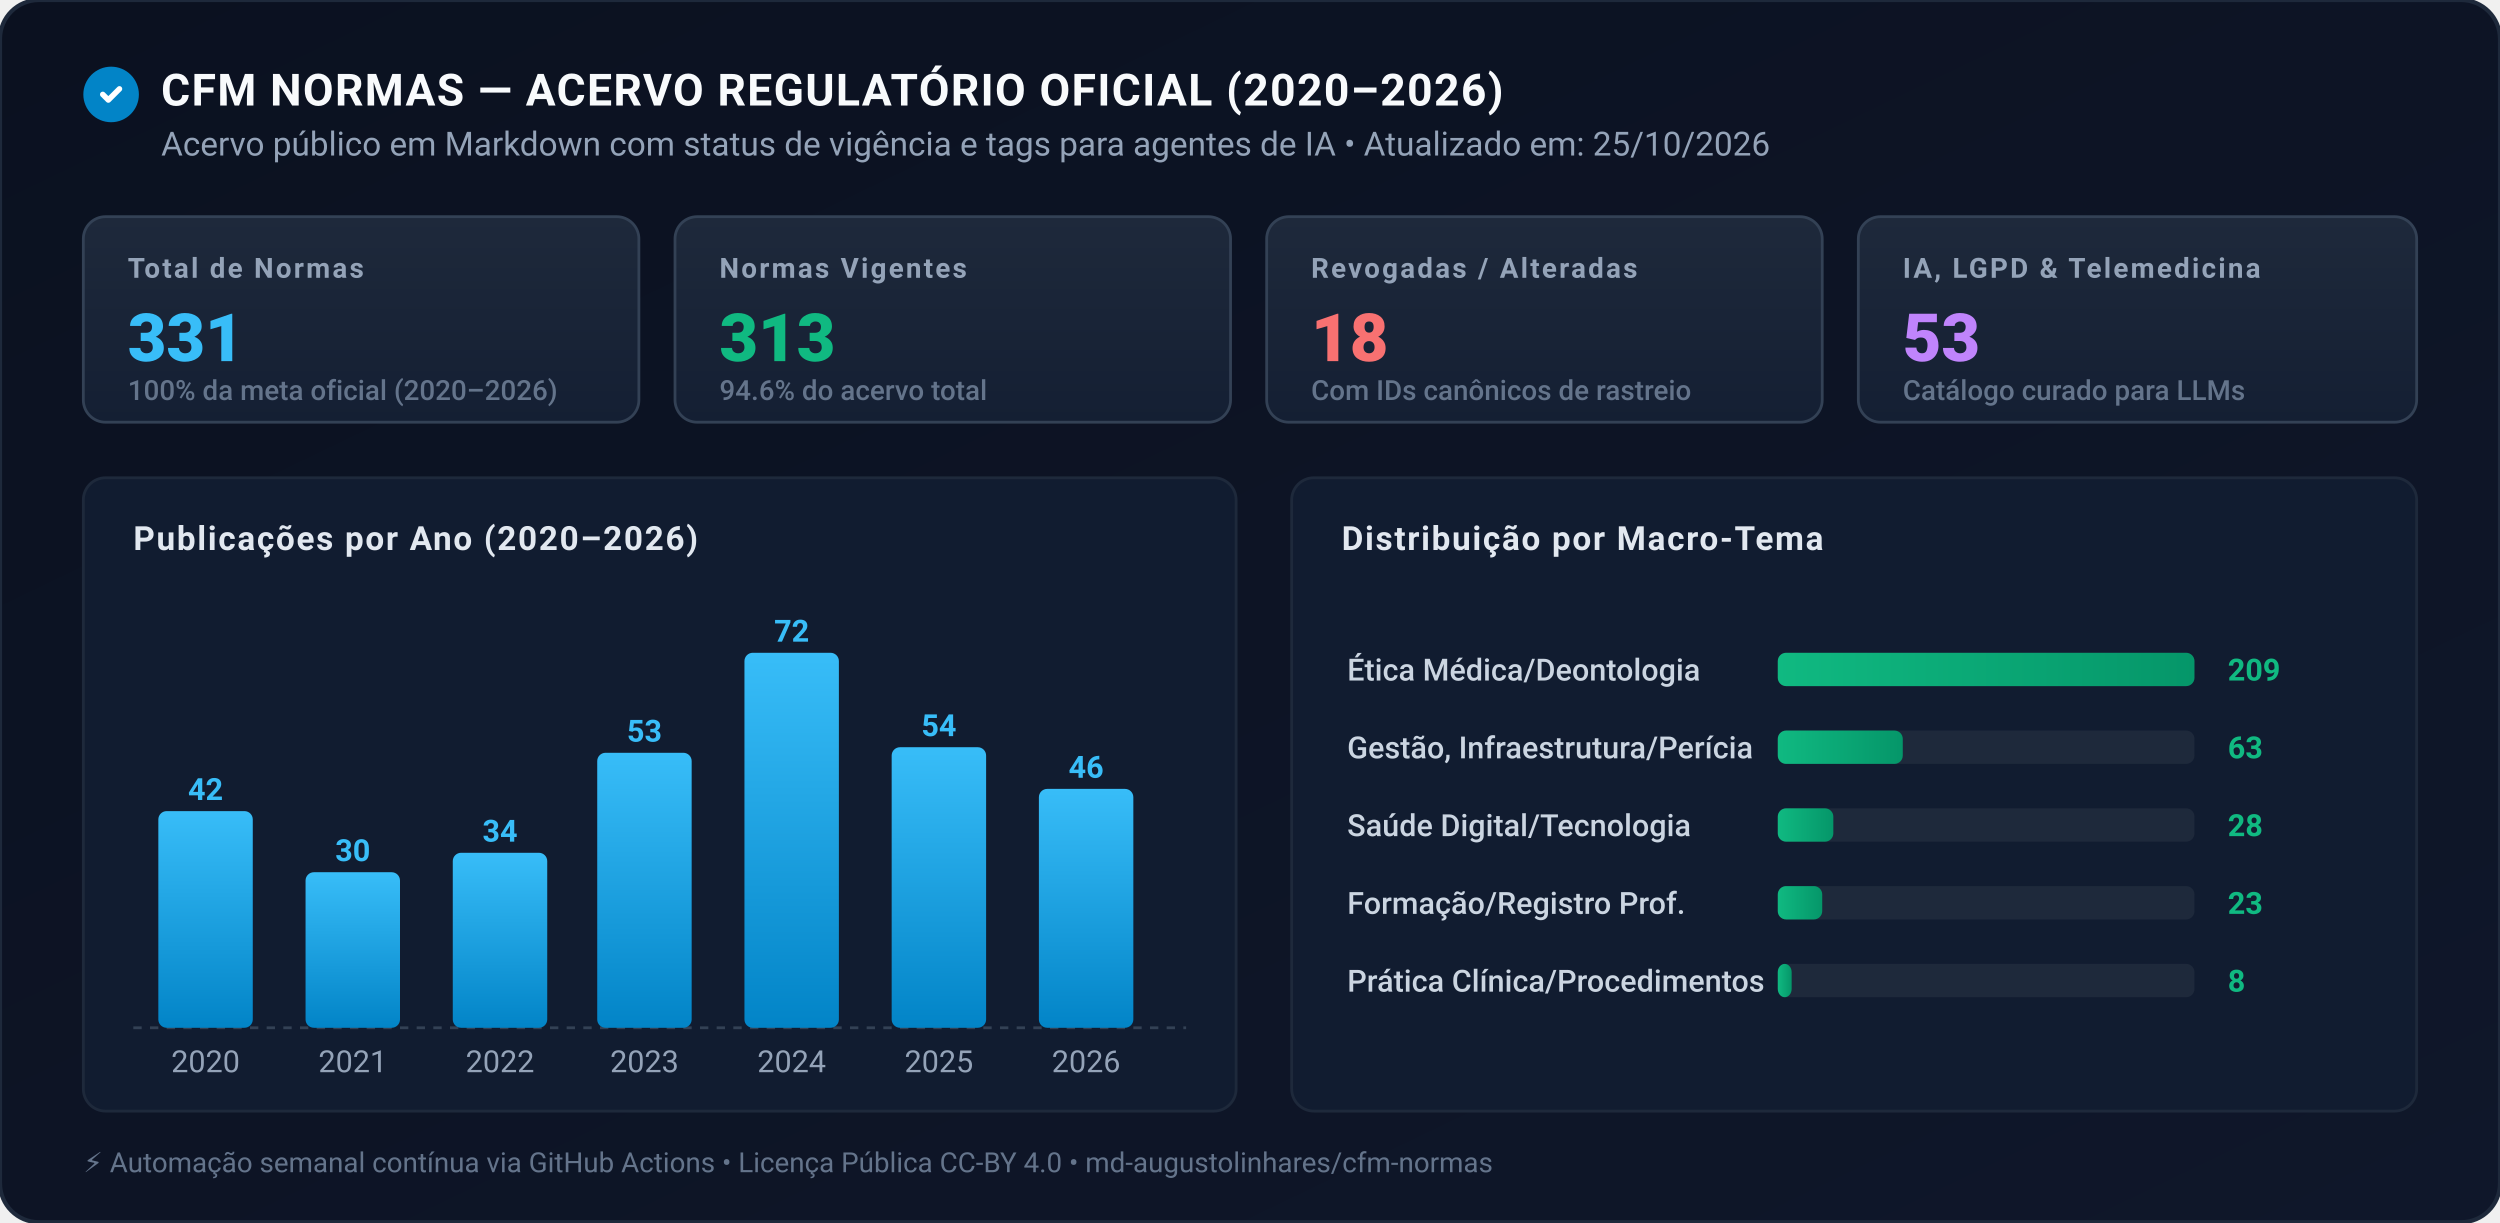
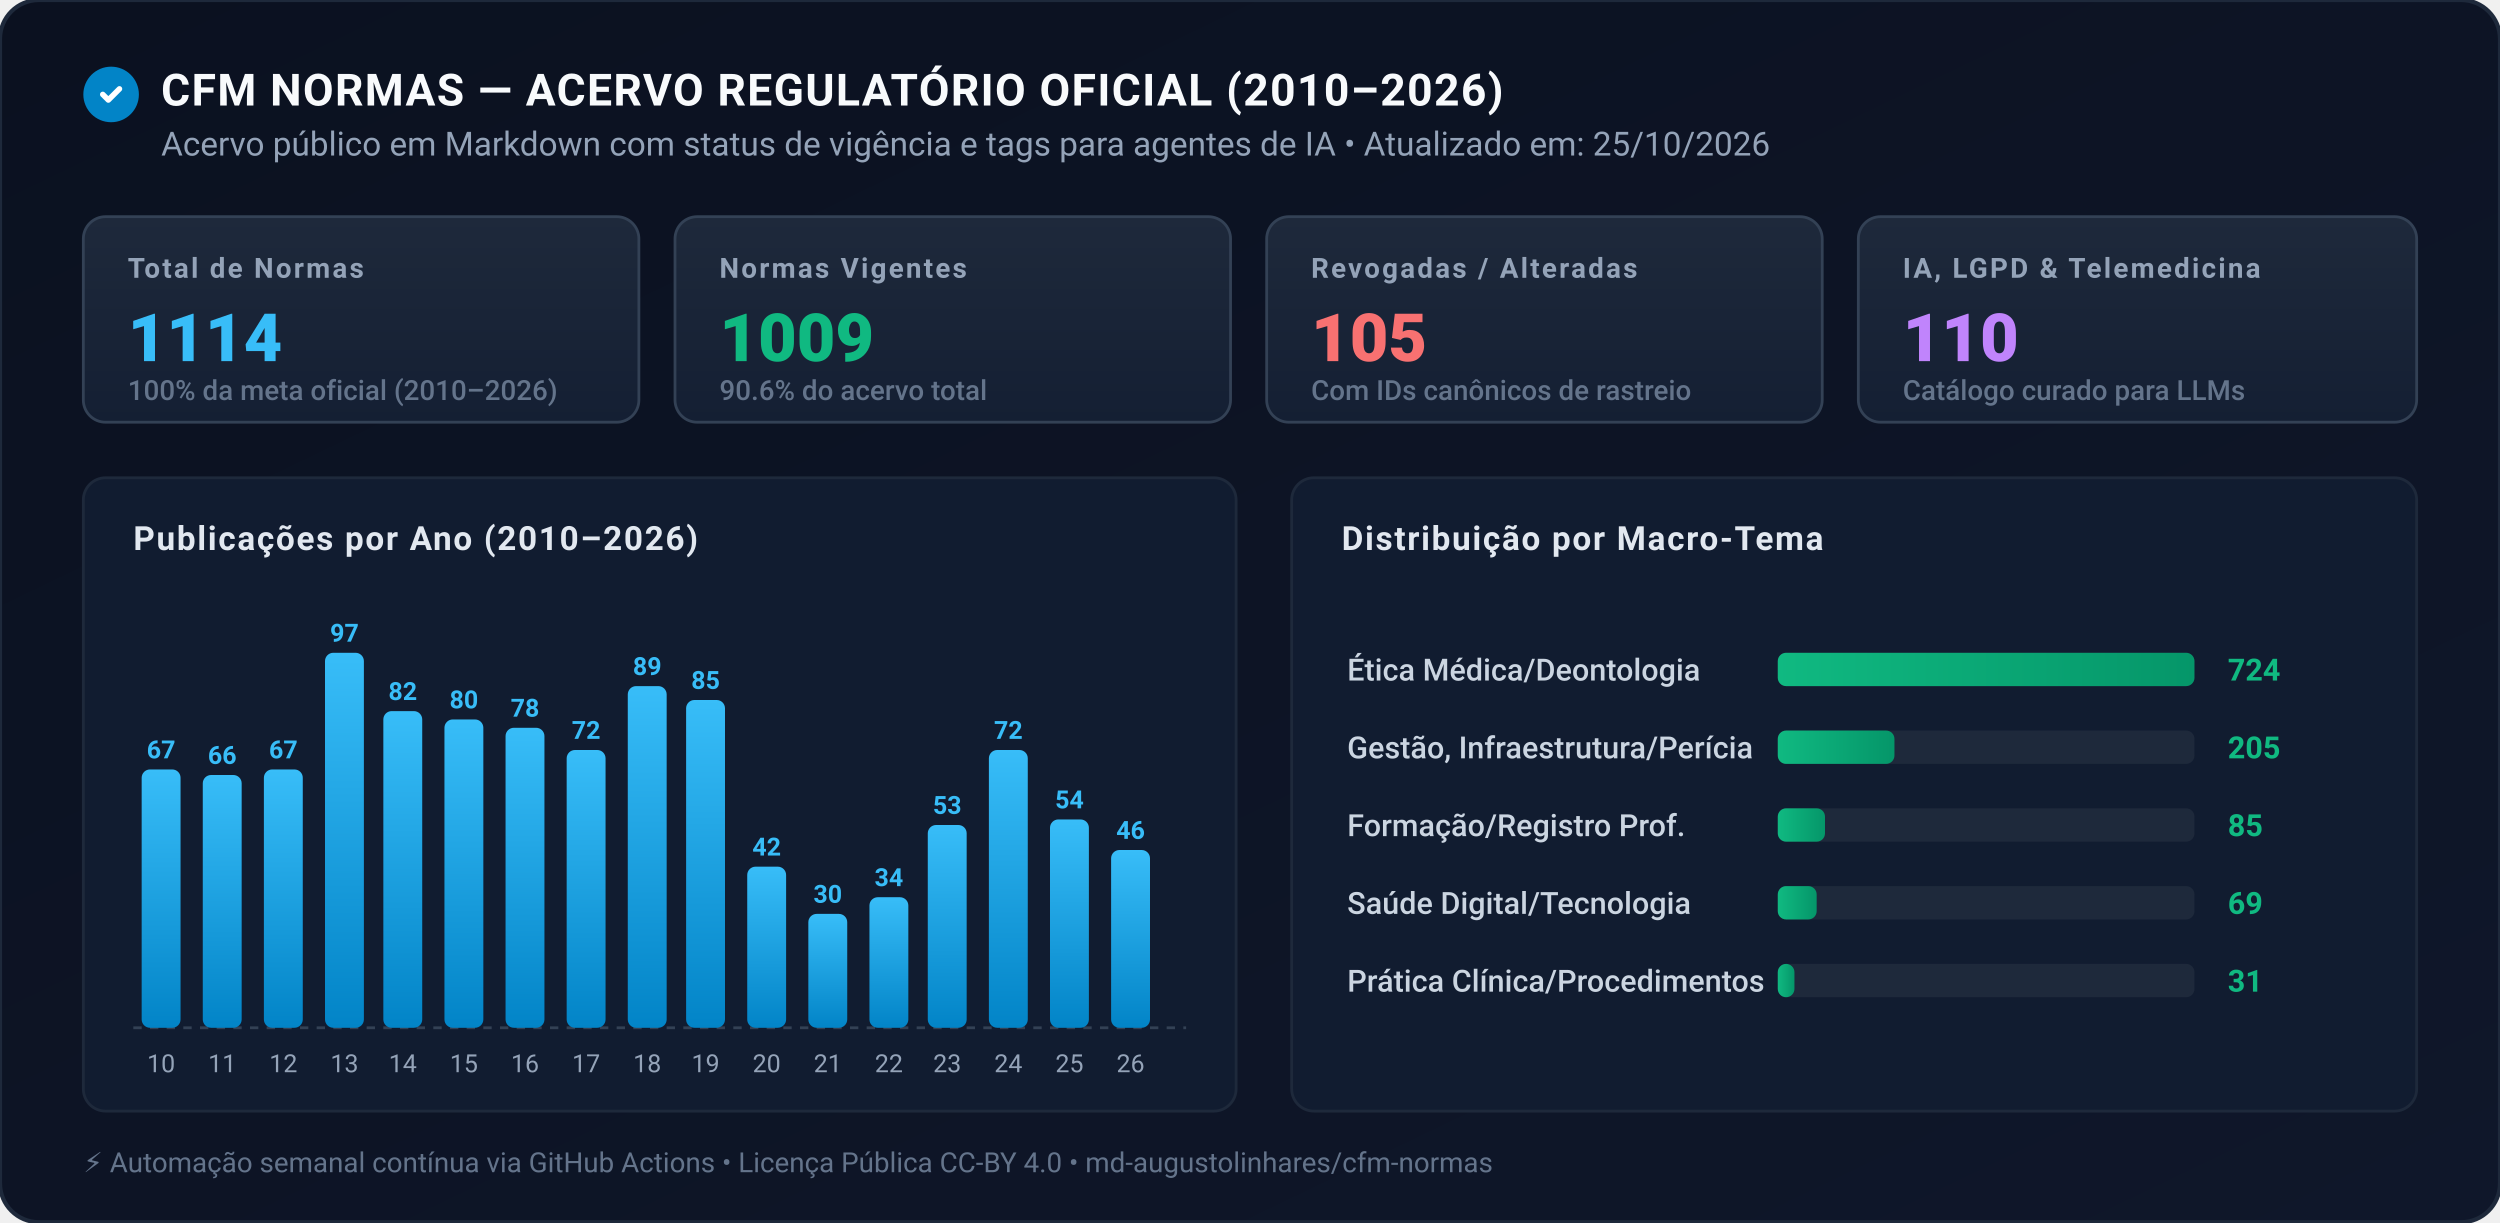
<svg xmlns="http://www.w3.org/2000/svg" viewBox="0 0 900 440" width="100%" height="auto" style="max-width: 900px;">
  <defs>
    <linearGradient id="bgGrad" x1="0" y1="0" x2="1" y2="1">
      <stop offset="0%" stop-color="#0b1120" />
      <stop offset="100%" stop-color="#0f172a" />
    </linearGradient>
    <linearGradient id="cardGrad" x1="0" y1="0" x2="0" y2="1">
      <stop offset="0%" stop-color="#1e293b" />
      <stop offset="100%" stop-color="#141f33" />
    </linearGradient>
    <linearGradient id="blueGrad" x1="0" y1="0" x2="0" y2="1">
      <stop offset="0%" stop-color="#38bdf8" />
      <stop offset="100%" stop-color="#0284c7" />
    </linearGradient>
    <linearGradient id="emeraldGrad" x1="0" y1="0" x2="1" y2="0">
      <stop offset="0%" stop-color="#10b981" />
      <stop offset="100%" stop-color="#059669" />
    </linearGradient>
  </defs>
  <style>
    text { font-family: -apple-system, BlinkMacSystemFont, "Segoe UI", Roboto, Helvetica, Arial, sans-serif; }
    .title { font-size: 16px; font-weight: 700; fill: #f8fafc; letter-spacing: 0.5px; }
    .subtitle { font-size: 12px; fill: #94a3b8; }
    .card-label { font-size: 10px; font-weight: 600; text-transform: uppercase; letter-spacing: 0.8px; fill: #94a3b8; }
    .card-val { font-size: 24px; font-weight: 800; }
    .card-sub { font-size: 10px; fill: #64748b; font-weight: 500; }
    .section-title { font-size: 12px; font-weight: 700; fill: #e2e8f0; text-transform: uppercase; letter-spacing: 0.6px; }
  </style>
  <rect width="900" height="440" rx="14" fill="url(#bgGrad)" stroke="#1e293b" stroke-width="1.5" />
  <g transform="translate(30, 24)">
    <circle cx="10" cy="10" r="10" fill="#0284c7" />
    <path d="M7 10L9 12L13 8" stroke="#ffffff" stroke-width="2" stroke-linecap="round" stroke-linejoin="round" fill="none" />
-     <text x="28" y="14" class="title">CFM NORMAS — ACERVO REGULATÓRIO OFICIAL (2020–2026)</text>
+     <text x="28" y="14" class="title">CFM NORMAS — ACERVO REGULATÓRIO OFICIAL (2010–2026)</text>
    <text x="28" y="32" class="subtitle">Acervo público em Markdown com status de vigência e tags para agentes de IA • Atualizado em: 25/10/2026</text>
  </g>
  <g transform="translate(30, 78)">
    <rect x="0" y="0" width="200" height="74" rx="8" fill="url(#cardGrad)" stroke="#334155" stroke-width="1" />
    <text x="16" y="22" class="card-label">Total de Normas</text>
-     <text x="16" y="52" class="card-val" fill="#38bdf8">331</text>
-     <text x="16" y="66" class="card-sub">100% da meta oficial (2020–2026)</text>
+     <text x="16" y="52" class="card-val" fill="#38bdf8">1114</text>
+     <text x="16" y="66" class="card-sub">100% da meta oficial (2010–2026)</text>
    <rect x="213" y="0" width="200" height="74" rx="8" fill="url(#cardGrad)" stroke="#334155" stroke-width="1" />
    <text x="229" y="22" class="card-label">Normas Vigentes</text>
-     <text x="229" y="52" class="card-val" fill="#10b981">313</text>
-     <text x="229" y="66" class="card-sub">94.6% do acervo total</text>
+     <text x="229" y="52" class="card-val" fill="#10b981">1009</text>
+     <text x="229" y="66" class="card-sub">90.6% do acervo total</text>
    <rect x="426" y="0" width="200" height="74" rx="8" fill="url(#cardGrad)" stroke="#334155" stroke-width="1" />
    <text x="442" y="22" class="card-label">Revogadas / Alteradas</text>
-     <text x="442" y="52" class="card-val" fill="#f87171">18</text>
+     <text x="442" y="52" class="card-val" fill="#f87171">105</text>
    <text x="442" y="66" class="card-sub">Com IDs canônicos de rastreio</text>
    <rect x="639" y="0" width="201" height="74" rx="8" fill="url(#cardGrad)" stroke="#334155" stroke-width="1" />
    <text x="655" y="22" class="card-label">IA, LGPD &amp; Telemedicina</text>
-     <text x="655" y="52" class="card-val" fill="#c084fc">53</text>
+     <text x="655" y="52" class="card-val" fill="#c084fc">110</text>
    <text x="655" y="66" class="card-sub">Catálogo curado para LLMs</text>
  </g>
  <g transform="translate(30, 172)">
    <rect x="0" y="0" width="415" height="228" rx="8" fill="#111c30" stroke="#1e293b" stroke-width="1" />
-     <text x="18" y="26" class="section-title">Publicações por Ano (2020–2026)</text>
+     <text x="18" y="26" class="section-title">Publicações por Ano (2010–2026)</text>
    <line x1="18" y1="198" x2="397" y2="198" stroke="#334155" stroke-width="1" stroke-dasharray="3 3" />
  </g>
-   <rect x="57" y="292" width="34" height="78" rx="3" fill="url(#blueGrad)" />
-   <text x="74.0" y="288" text-anchor="middle" font-size="11" font-weight="600" fill="#38bdf8">42</text>
-   <text x="74.0" y="386" text-anchor="middle" font-size="11" fill="#94a3b8">2020</text>
-   <rect x="110" y="314" width="34" height="56" rx="3" fill="url(#blueGrad)" />
-   <text x="127.0" y="310" text-anchor="middle" font-size="11" font-weight="600" fill="#38bdf8">30</text>
-   <text x="127.0" y="386" text-anchor="middle" font-size="11" fill="#94a3b8">2021</text>
-   <rect x="163" y="307" width="34" height="63" rx="3" fill="url(#blueGrad)" />
-   <text x="180.0" y="303" text-anchor="middle" font-size="11" font-weight="600" fill="#38bdf8">34</text>
-   <text x="180.0" y="386" text-anchor="middle" font-size="11" fill="#94a3b8">2022</text>
-   <rect x="215" y="271" width="34" height="99" rx="3" fill="url(#blueGrad)" />
-   <text x="232.0" y="267" text-anchor="middle" font-size="11" font-weight="600" fill="#38bdf8">53</text>
-   <text x="232.0" y="386" text-anchor="middle" font-size="11" fill="#94a3b8">2023</text>
-   <rect x="268" y="235" width="34" height="135" rx="3" fill="url(#blueGrad)" />
-   <text x="285.0" y="231" text-anchor="middle" font-size="11" font-weight="600" fill="#38bdf8">72</text>
-   <text x="285.0" y="386" text-anchor="middle" font-size="11" fill="#94a3b8">2024</text>
-   <rect x="321" y="269" width="34" height="101" rx="3" fill="url(#blueGrad)" />
-   <text x="338.0" y="265" text-anchor="middle" font-size="11" font-weight="600" fill="#38bdf8">54</text>
-   <text x="338.0" y="386" text-anchor="middle" font-size="11" fill="#94a3b8">2025</text>
-   <rect x="374" y="284" width="34" height="86" rx="3" fill="url(#blueGrad)" />
-   <text x="391.0" y="280" text-anchor="middle" font-size="11" font-weight="600" fill="#38bdf8">46</text>
-   <text x="391.0" y="386" text-anchor="middle" font-size="11" fill="#94a3b8">2026</text>
+   <rect x="51" y="277" width="14" height="93" rx="3" fill="url(#blueGrad)" />
+   <text x="58.0" y="273" text-anchor="middle" font-size="9" font-weight="600" fill="#38bdf8">67</text>
+   <text x="58.0" y="386" text-anchor="middle" font-size="9" fill="#94a3b8">10</text>
+   <rect x="73" y="279" width="14" height="91" rx="3" fill="url(#blueGrad)" />
+   <text x="80.0" y="275" text-anchor="middle" font-size="9" font-weight="600" fill="#38bdf8">66</text>
+   <text x="80.0" y="386" text-anchor="middle" font-size="9" fill="#94a3b8">11</text>
+   <rect x="95" y="277" width="14" height="93" rx="3" fill="url(#blueGrad)" />
+   <text x="102.0" y="273" text-anchor="middle" font-size="9" font-weight="600" fill="#38bdf8">67</text>
+   <text x="102.0" y="386" text-anchor="middle" font-size="9" fill="#94a3b8">12</text>
+   <rect x="117" y="235" width="14" height="135" rx="3" fill="url(#blueGrad)" />
+   <text x="124.0" y="231" text-anchor="middle" font-size="9" font-weight="600" fill="#38bdf8">97</text>
+   <text x="124.0" y="386" text-anchor="middle" font-size="9" fill="#94a3b8">13</text>
+   <rect x="138" y="256" width="14" height="114" rx="3" fill="url(#blueGrad)" />
+   <text x="145.0" y="252" text-anchor="middle" font-size="9" font-weight="600" fill="#38bdf8">82</text>
+   <text x="145.0" y="386" text-anchor="middle" font-size="9" fill="#94a3b8">14</text>
+   <rect x="160" y="259" width="14" height="111" rx="3" fill="url(#blueGrad)" />
+   <text x="167.0" y="255" text-anchor="middle" font-size="9" font-weight="600" fill="#38bdf8">80</text>
+   <text x="167.0" y="386" text-anchor="middle" font-size="9" fill="#94a3b8">15</text>
+   <rect x="182" y="262" width="14" height="108" rx="3" fill="url(#blueGrad)" />
+   <text x="189.0" y="258" text-anchor="middle" font-size="9" font-weight="600" fill="#38bdf8">78</text>
+   <text x="189.0" y="386" text-anchor="middle" font-size="9" fill="#94a3b8">16</text>
+   <rect x="204" y="270" width="14" height="100" rx="3" fill="url(#blueGrad)" />
+   <text x="211.0" y="266" text-anchor="middle" font-size="9" font-weight="600" fill="#38bdf8">72</text>
+   <text x="211.0" y="386" text-anchor="middle" font-size="9" fill="#94a3b8">17</text>
+   <rect x="226" y="247" width="14" height="123" rx="3" fill="url(#blueGrad)" />
+   <text x="233.0" y="243" text-anchor="middle" font-size="9" font-weight="600" fill="#38bdf8">89</text>
+   <text x="233.0" y="386" text-anchor="middle" font-size="9" fill="#94a3b8">18</text>
+   <rect x="247" y="252" width="14" height="118" rx="3" fill="url(#blueGrad)" />
+   <text x="254.0" y="248" text-anchor="middle" font-size="9" font-weight="600" fill="#38bdf8">85</text>
+   <text x="254.0" y="386" text-anchor="middle" font-size="9" fill="#94a3b8">19</text>
+   <rect x="269" y="312" width="14" height="58" rx="3" fill="url(#blueGrad)" />
+   <text x="276.0" y="308" text-anchor="middle" font-size="9" font-weight="600" fill="#38bdf8">42</text>
+   <text x="276.0" y="386" text-anchor="middle" font-size="9" fill="#94a3b8">20</text>
+   <rect x="291" y="329" width="14" height="41" rx="3" fill="url(#blueGrad)" />
+   <text x="298.0" y="325" text-anchor="middle" font-size="9" font-weight="600" fill="#38bdf8">30</text>
+   <text x="298.0" y="386" text-anchor="middle" font-size="9" fill="#94a3b8">21</text>
+   <rect x="313" y="323" width="14" height="47" rx="3" fill="url(#blueGrad)" />
+   <text x="320.0" y="319" text-anchor="middle" font-size="9" font-weight="600" fill="#38bdf8">34</text>
+   <text x="320.0" y="386" text-anchor="middle" font-size="9" fill="#94a3b8">22</text>
+   <rect x="334" y="297" width="14" height="73" rx="3" fill="url(#blueGrad)" />
+   <text x="341.0" y="293" text-anchor="middle" font-size="9" font-weight="600" fill="#38bdf8">53</text>
+   <text x="341.0" y="386" text-anchor="middle" font-size="9" fill="#94a3b8">23</text>
+   <rect x="356" y="270" width="14" height="100" rx="3" fill="url(#blueGrad)" />
+   <text x="363.0" y="266" text-anchor="middle" font-size="9" font-weight="600" fill="#38bdf8">72</text>
+   <text x="363.0" y="386" text-anchor="middle" font-size="9" fill="#94a3b8">24</text>
+   <rect x="378" y="295" width="14" height="75" rx="3" fill="url(#blueGrad)" />
+   <text x="385.0" y="291" text-anchor="middle" font-size="9" font-weight="600" fill="#38bdf8">54</text>
+   <text x="385.0" y="386" text-anchor="middle" font-size="9" fill="#94a3b8">25</text>
+   <rect x="400" y="306" width="14" height="64" rx="3" fill="url(#blueGrad)" />
+   <text x="407.0" y="302" text-anchor="middle" font-size="9" font-weight="600" fill="#38bdf8">46</text>
+   <text x="407.0" y="386" text-anchor="middle" font-size="9" fill="#94a3b8">26</text>
  <g transform="translate(465, 172)">
    <rect x="0" y="0" width="405" height="228" rx="8" fill="#111c30" stroke="#1e293b" stroke-width="1" />
    <text x="18" y="26" class="section-title">Distribuição por Macro-Tema</text>
  </g>
  <text x="485" y="245" font-size="11" fill="#cbd5e1" font-weight="500">Ética Médica/Deontologia</text>
  <rect x="640" y="235" width="150" height="12" rx="3" fill="#1e293b" />
  <rect x="640" y="235" width="150" height="12" rx="3" fill="url(#emeraldGrad)" />
-   <text x="802" y="245" font-size="11" fill="#10b981" font-weight="600">209</text>
+   <text x="802" y="245" font-size="11" fill="#10b981" font-weight="600">724</text>
  <text x="485" y="273" font-size="11" fill="#cbd5e1" font-weight="500">Gestão, Infraestrutura/Perícia</text>
  <rect x="640" y="263" width="150" height="12" rx="3" fill="#1e293b" />
-   <rect x="640" y="263" width="45" height="12" rx="3" fill="url(#emeraldGrad)" />
-   <text x="802" y="273" font-size="11" fill="#10b981" font-weight="600">63</text>
-   <text x="485" y="301" font-size="11" fill="#cbd5e1" font-weight="500">Saúde Digital/Tecnologia</text>
+   <rect x="640" y="263" width="42" height="12" rx="3" fill="url(#emeraldGrad)" />
+   <text x="802" y="273" font-size="11" fill="#10b981" font-weight="600">205</text>
+   <text x="485" y="301" font-size="11" fill="#cbd5e1" font-weight="500">Formação/Registro Prof.</text>
  <rect x="640" y="291" width="150" height="12" rx="3" fill="#1e293b" />
-   <rect x="640" y="291" width="20" height="12" rx="3" fill="url(#emeraldGrad)" />
-   <text x="802" y="301" font-size="11" fill="#10b981" font-weight="600">28</text>
-   <text x="485" y="329" font-size="11" fill="#cbd5e1" font-weight="500">Formação/Registro Prof.</text>
+   <rect x="640" y="291" width="17" height="12" rx="3" fill="url(#emeraldGrad)" />
+   <text x="802" y="301" font-size="11" fill="#10b981" font-weight="600">85</text>
+   <text x="485" y="329" font-size="11" fill="#cbd5e1" font-weight="500">Saúde Digital/Tecnologia</text>
  <rect x="640" y="319" width="150" height="12" rx="3" fill="#1e293b" />
-   <rect x="640" y="319" width="16" height="12" rx="3" fill="url(#emeraldGrad)" />
-   <text x="802" y="329" font-size="11" fill="#10b981" font-weight="600">23</text>
+   <rect x="640" y="319" width="14" height="12" rx="3" fill="url(#emeraldGrad)" />
+   <text x="802" y="329" font-size="11" fill="#10b981" font-weight="600">69</text>
  <text x="485" y="357" font-size="11" fill="#cbd5e1" font-weight="500">Prática Clínica/Procedimentos</text>
  <rect x="640" y="347" width="150" height="12" rx="3" fill="#1e293b" />
-   <rect x="640" y="347" width="5" height="12" rx="3" fill="url(#emeraldGrad)" />
-   <text x="802" y="357" font-size="11" fill="#10b981" font-weight="600">8</text>
+   <rect x="640" y="347" width="6" height="12" rx="3" fill="url(#emeraldGrad)" />
+   <text x="802" y="357" font-size="11" fill="#10b981" font-weight="600">31</text>
  <g transform="translate(30, 422)">
    <text x="0" y="0" font-size="10" fill="#64748b">⚡ Automação semanal contínua via GitHub Actions • Licença Pública CC-BY 4.0 • md-augustolinhares/cfm-normas</text>
  </g>
</svg>
